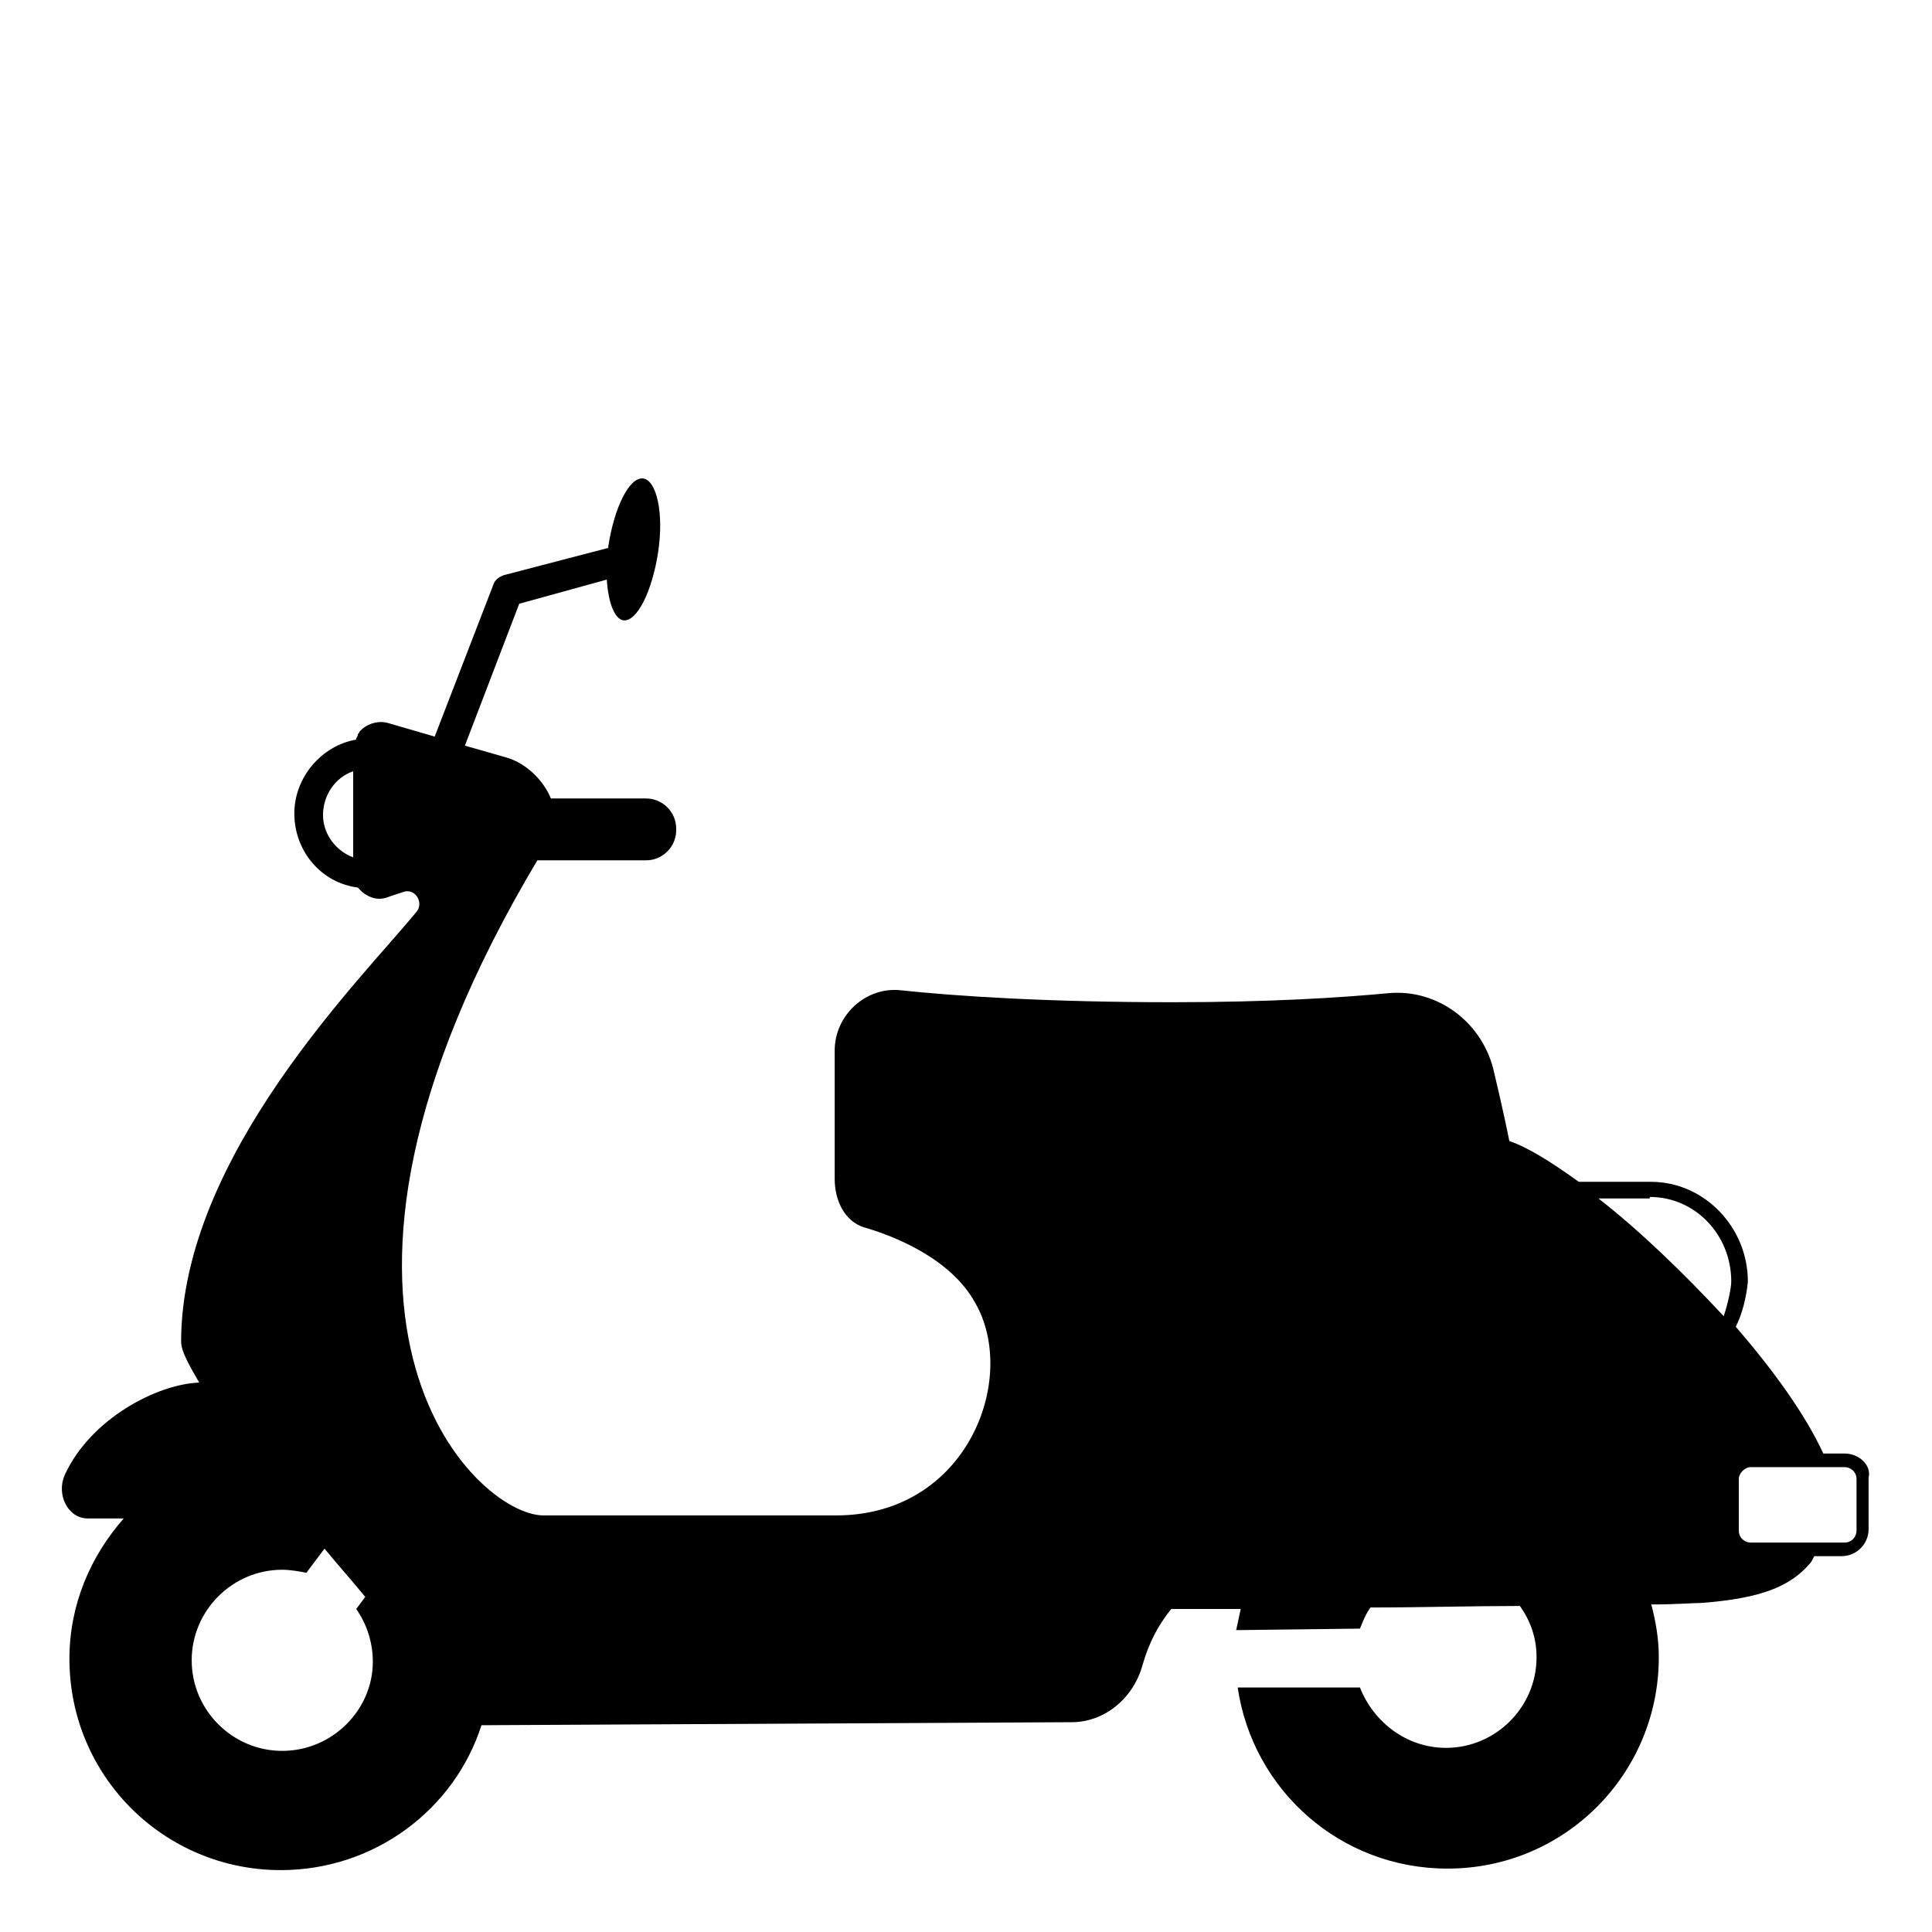
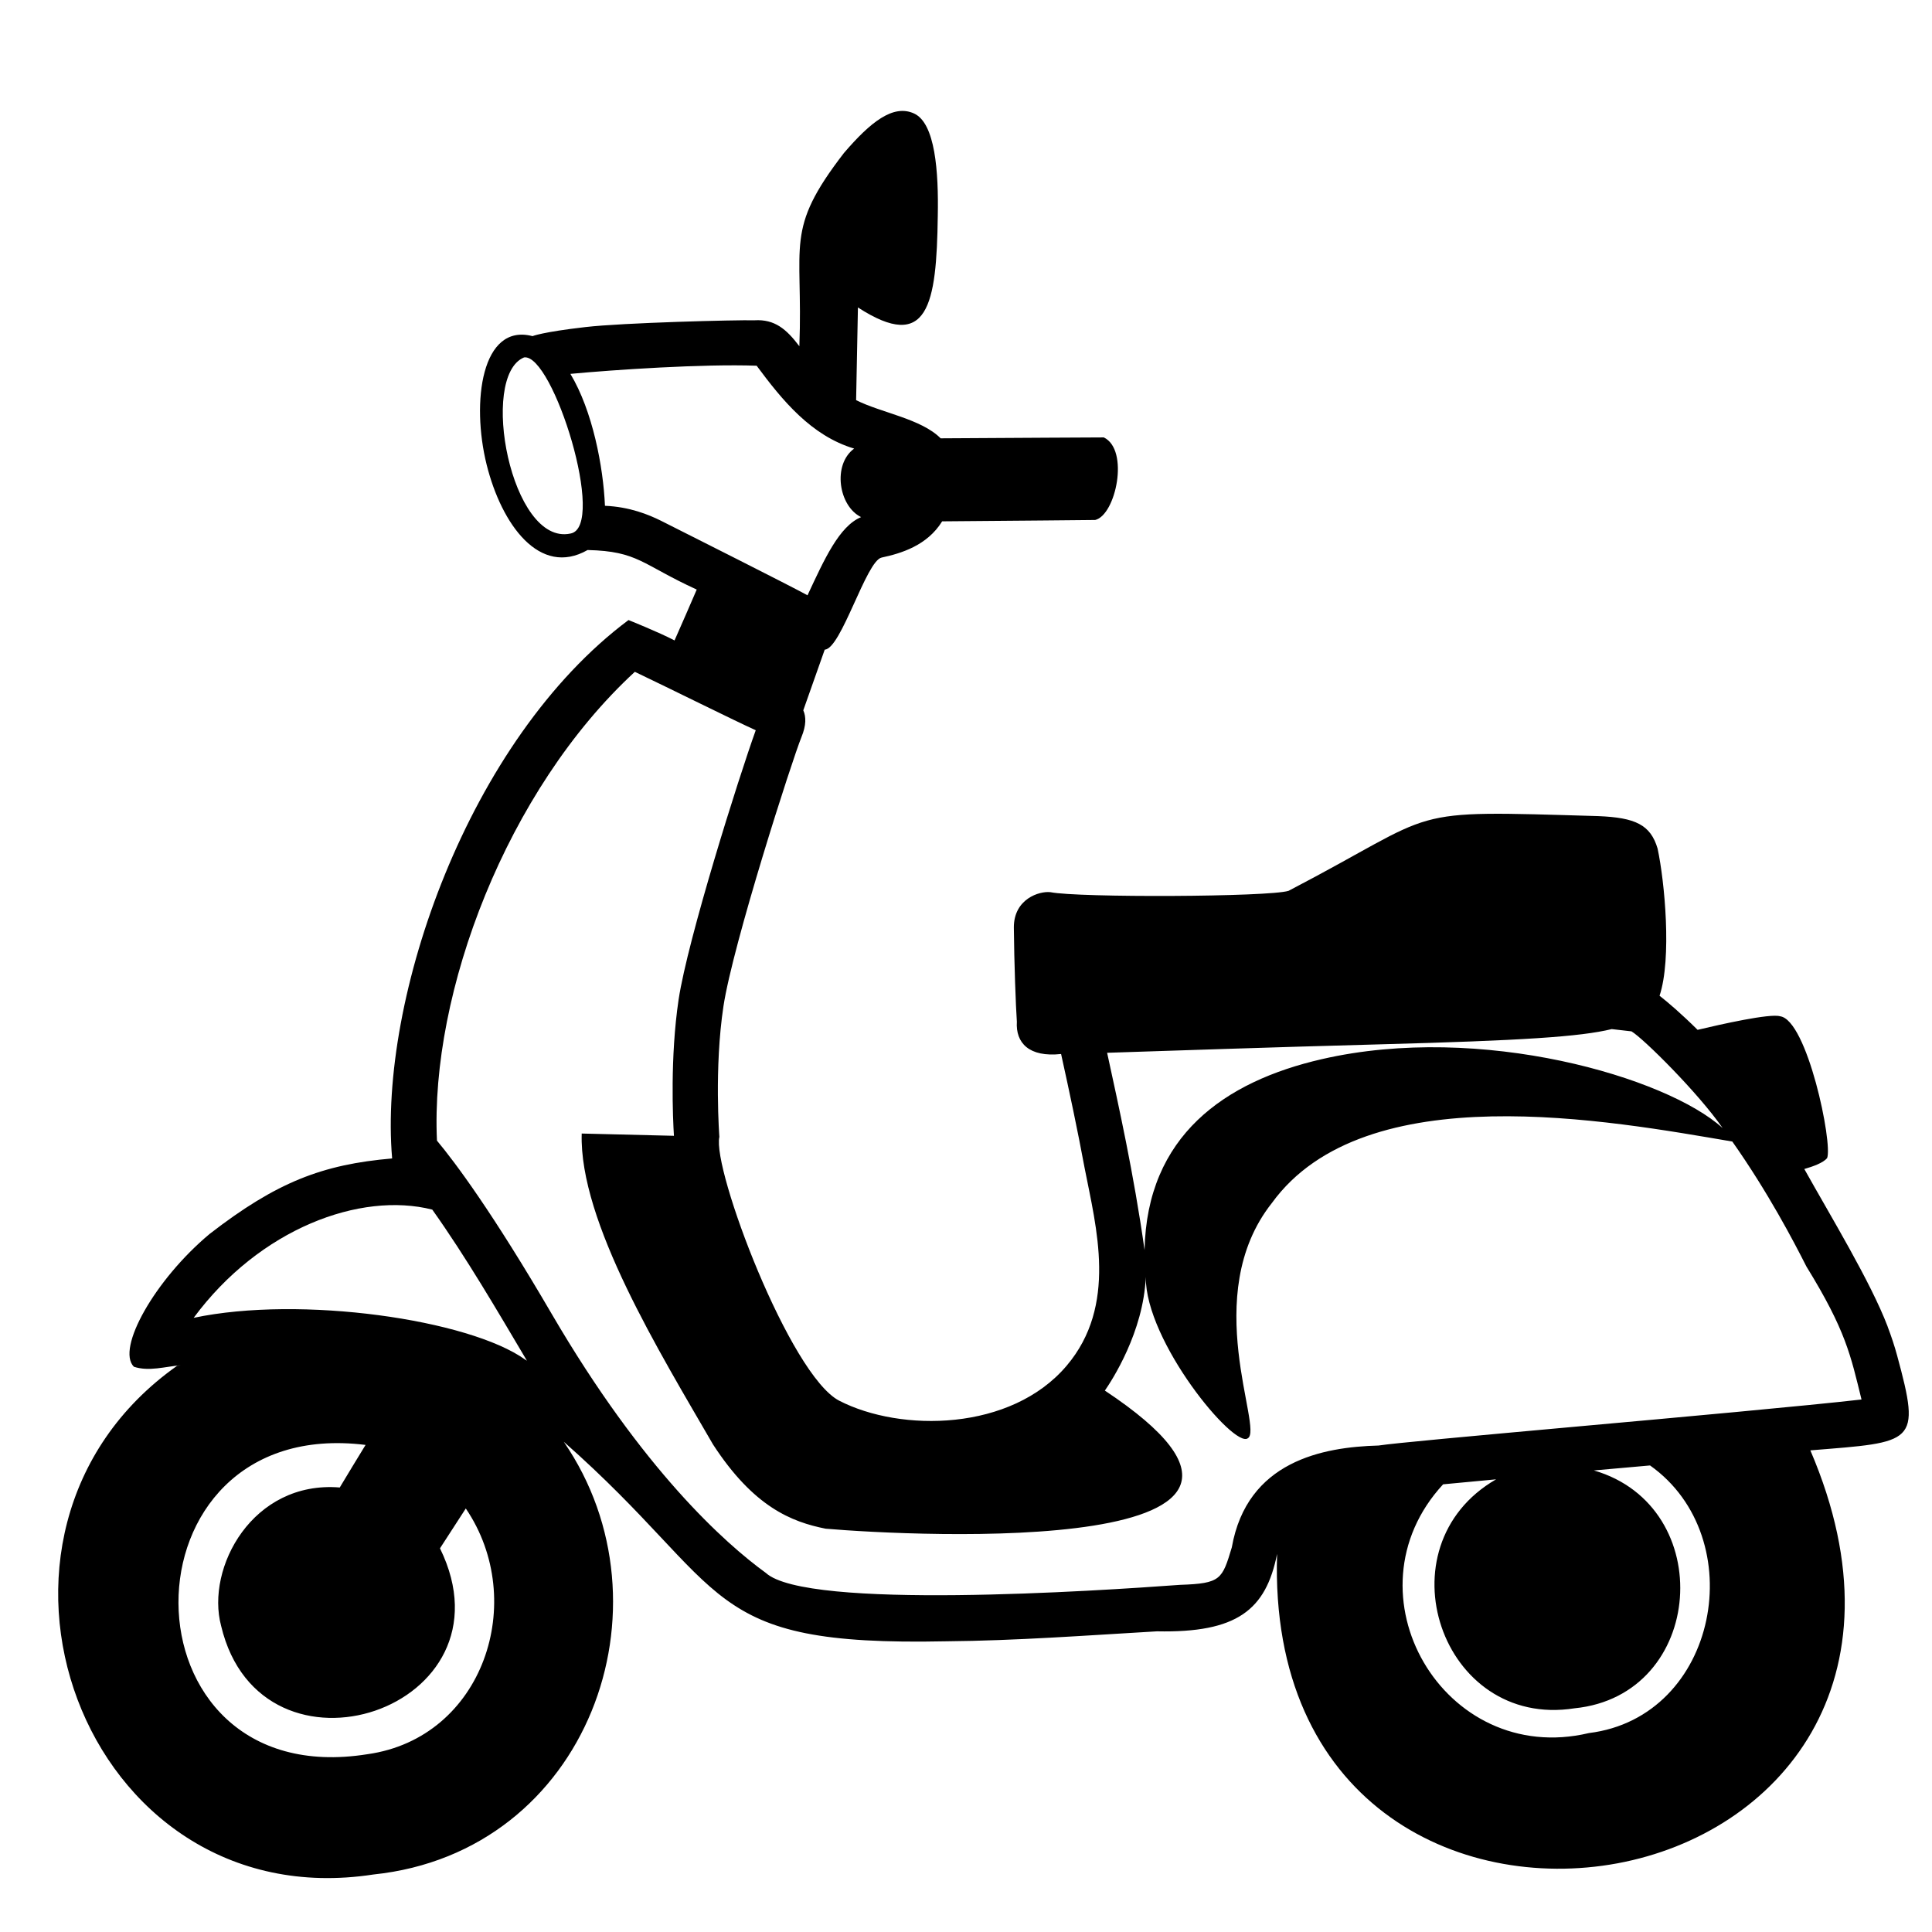
<svg xmlns="http://www.w3.org/2000/svg" viewBox="0 0 128 128">
-   <path d="M122.2,96.3h-1.4c-1.2-2.6-3.3-5.5-5.8-8.4c0.7-1.4,0.8-3,0.8-3c0-3.6-2.9-6.6-6.4-6.6h-4.8 c-1.8-1.3-3.4-2.3-4.6-2.7c-0.4-2-1-4.5-1-4.5c-0.7-3.3-3.7-5.6-7-5.3c-3.2,0.3-7.9,0.6-14.3,0.6c-8.2,0-14.4-0.4-18.1-0.8 c-2.3-0.2-4.3,1.7-4.3,4v5.6c0,0,0,2.8,0,2.9c0,1.5,0.7,2.8,1.9,3.2c2.1,0.6,5.8,2.1,7.4,5c2.9,5-0.5,14.1-9.2,14.1 c-1.5,0-14.8,0-19.4,0c-4.5,0-18.4-13.2-0.4-43.4h7.2c1.1,0,2-0.9,2-2v-0.1c0-1.1-0.9-2-2-2h-6.3c-0.5-1.2-1.6-2.3-2.9-2.7l-2.8-0.8 l3.6-9.4l5.8-1.6c0.1,1.5,0.5,2.6,1.1,2.7c0.9,0.1,1.9-1.9,2.3-4.5c0.4-2.6-0.1-4.8-1-4.9c-0.9-0.1-1.9,1.9-2.3,4.5v0.1l-6.9,1.8 c-0.3,0.1-0.6,0.3-0.7,0.6l-3.9,10.1l-3.1-0.9c-0.7-0.2-1.5,0.1-1.9,0.6c0,0.1-0.1,0.1-0.1,0.2c0,0,0,0.1-0.1,0.2V49 c-2.3,0.4-4.1,2.5-4.1,4.9c0,2.5,1.8,4.6,4.2,4.9c0.1,0.1,0.2,0.2,0.3,0.3c0.5,0.4,1.1,0.6,1.8,0.3l0.9-0.3c0.8-0.3,1.4,0.7,0.9,1.3 C24.1,64.7,12,76.6,12,88.9c0,0.6,0.5,1.5,1.2,2.7C10.4,91.7,6,94,4.3,97.7c-0.6,1.3,0.2,2.9,1.5,2.9h2.4c-2.2,2.5-3.6,5.7-3.6,9.3 c0,7.8,6.3,14,14,14c6.2,0,11.5-4,13.3-9.6l39.1-0.2c2.2,0,4.1-1.6,4.7-3.8c0.4-1.4,1-2.6,1.9-3.7c1.1,0,2.7,0,4.6,0 c-0.1,0.5-0.2,0.9-0.3,1.4l8.2-0.1c0.2-0.5,0.4-1,0.7-1.4c3.3,0,6.8-0.1,9.9-0.1c0.7,1,1.1,2.1,1.1,3.4c0,3.3-2.7,6-6,6 c-2.6,0-4.8-1.7-5.7-4H82c1,6.8,6.8,12,13.9,12c7.8,0,14-6.3,14-14c0-1.2-0.2-2.4-0.5-3.5c1.6,0,2.8-0.1,3.3-0.1 c4-0.3,5.9-1.1,7.2-2.6c0.1-0.1,0.2-0.3,0.3-0.5h1.8c1,0,1.8-0.8,1.8-1.8v-3.4C124,97.1,123.2,96.3,122.2,96.3z M23.4,56.8 c-1.1-0.4-2-1.5-2-2.8s0.8-2.5,2-2.9V56.8z M18.7,116c-3.3,0-6-2.7-6-6s2.7-6,6-6c0.5,0,1.1,0.1,1.6,0.2l1.2-1.6 c0.9,1.1,1.8,2.1,2.7,3.2l-0.6,0.8c0.7,1,1.1,2.2,1.1,3.5C24.7,113.3,22,116,18.7,116z M114.2,87.2c-2.7-2.9-5.6-5.7-8.3-7.8h3.4 v-0.1c3,0,5.4,2.5,5.4,5.6C114.7,85.3,114.5,86.3,114.2,87.2z M123,101.4c0,0.4-0.3,0.8-0.8,0.8H116c-0.4,0-0.8-0.3-0.8-0.8V98 c0-0.4,0.4-0.8,0.8-0.8h6.2c0.4,0,0.8,0.3,0.8,0.8V101.4z" />
+   <path d="M125.69,89.81c-0.17-0.63-0.38-1.26-0.63-1.92v-0.01c-1.14-2.98-3.75-7.26-5.52-10.43c0.59-0.17,1.25-0.41,1.51-0.72 c0.39-0.95-1.32-9.18-3.12-9.4c-0.67-0.2-3.95,0.54-5.46,0.9c-1.09-1.08-1.96-1.82-2.52-2.26c0.82-2.47,0.34-7.56-0.13-9.75 c-0.47-1.59-1.49-2.05-3.92-2.15c-13.27-0.39-10.14-0.46-20.53,4.95c-1.3,0.41-13.93,0.46-15.77,0.09 c-0.75-0.09-2.43,0.45-2.43,2.33c0.02,2.33,0.13,5.27,0.2,6.25c-0.09,1.41,0.81,2.37,2.93,2.14c0.56,2.54,1.09,5.03,1.56,7.56 c0.77,3.95,2.19,9.1-1.19,13.09c-3.68,4.35-10.99,4.42-15.07,2.32c-3.27-1.69-8.43-15.36-7.94-17.48c0,0-0.35-4.55,0.27-8.65 c0.62-4.1,4.55-16.32,5.17-17.84c0.32-0.78,0.31-1.34,0.12-1.77l1.42-4.02c1.09-0.04,2.75-5.89,3.77-6.1 c1.27-0.27,3.02-0.79,4.01-2.4c4.24-0.03,10.14-0.09,10.14-0.09c1.37-0.33,2.28-4.65,0.57-5.47c0,0-6.33,0.03-10.81,0.06 c-1.29-1.3-3.94-1.69-5.6-2.53l0.12-6.14c4.65,3.01,5.21-0.18,5.29-6.05c0.06-2.96-0.17-6.16-1.57-6.8 c-1.39-0.64-2.9,0.58-4.65,2.62c-3.97,5.15-2.69,5.94-2.95,12.8c-0.86-1.14-1.64-1.8-2.97-1.72c-1.22-0.03-8.72,0.16-11.21,0.45 c-2.87,0.33-3.5,0.6-3.5,0.6c-3.37-0.88-4.07,4.36-3.04,8.51c0.99,3.98,3.52,7.47,6.69,5.66c3.36,0.08,3.58,0.95,7.23,2.62 c-0.4,0.93-0.97,2.24-1.47,3.37c-1.05-0.55-3.05-1.35-3.05-1.35c-10.63,7.94-16.57,25.09-15.66,35.67c-4.63,0.4-7.66,1.57-12.09,5 c-3.62,3.02-6.21,7.61-5.02,8.8c0.99,0.33,2.07-0.01,3.11-0.1c-0.08,0.01-0.17,0.03-0.25,0.04c-15.62,11.05-6.3,36.67,13.01,33.7 c14.24-1.48,20.09-17.79,12.61-28.67c11.22,9.89,8.97,13.56,25.32,13.22c4.67-0.04,9.33-0.39,13.98-0.66 c5.3,0.11,7.22-1.41,7.96-5.13c-0.52,16.47,11.97,22.46,22.55,20.5c10.65-1.98,19.36-12.02,12.78-27.36 C126.86,95.53,127.29,95.7,125.69,89.81z M91.44,69.19c9.36-0.25,13.27-0.5,15.34-1.01l1.31,0.15c0.79,0.47,4.42,4.07,6.04,6.41 c-3.7-3.37-16.02-6.99-26.55-4.57c-6.46,1.48-11.6,5.09-11.75,12.65c-0.72-5.11-1.72-9.56-2.48-13.07 C77.38,69.62,83.99,69.39,91.44,69.19z M37.79,35.35c-3.93,0.83-6.07-10.43-3.07-11.67C36.63,23.39,40.23,34.92,37.79,35.35z M43.79,34.5c-0.81-0.4-2.06-0.92-3.71-0.99c-0.11-2.58-0.82-6.3-2.29-8.74c2.88-0.27,8.82-0.67,12.34-0.54 c1.69,2.28,3.61,4.64,6.46,5.49c-1.45,1.06-1.03,3.81,0.46,4.54c-1.45,0.6-2.43,2.78-3.55,5.18C52.3,38.78,45.73,35.48,43.79,34.5z M24.35,116.22C7.7,118.89,7.64,93.67,24.22,95.73c-0.58,0.95-1.16,1.9-1.71,2.82c-5.77-0.47-8.89,5.32-7.86,9.17 c2.66,11.17,19.72,5.52,14.5-5.14c0.54-0.83,1.12-1.72,1.71-2.64C35.02,106.07,32.03,115.14,24.35,116.22z M34.8,90.08 c-3.71-2.66-14.88-4.27-21.97-2.77c4.37-5.91,11.04-8.38,15.81-7.17c2.27,3.2,4.26,6.62,6.27,10.01 C34.88,90.13,34.83,90.1,34.8,90.08z M105.27,114.82c-9.62,2.28-16.33-9.26-9.66-16.48c1.03-0.1,2.22-0.21,3.51-0.33 c-7.72,4.45-3.65,16.56,5.19,15.17c8.68-0.86,9.52-13.37,1.29-15.76c1.23-0.11,2.48-0.22,3.72-0.33 C116.07,101.88,113.85,113.76,105.27,114.82z M104.72,94.49c-7.61,0.69-12.33,1.12-13.39,1.28c-3.69,0.1-8.71,1.03-9.72,6.75 c-0.64,2.12-0.72,2.39-3.42,2.48c-5.49,0.4-24.75,1.68-27.45-0.79c-2.7-1.96-8.14-6.81-14.17-17.13 c-3.93-6.74-6.41-10.06-7.62-11.51c-0.46-9.8,4.62-23.24,13.11-31.06c2.31,1.1,6.65,3.26,8.01,3.87c-1.14,3.17-4.5,13.82-5.11,17.84 c-0.57,3.83-0.38,7.92-0.31,9.03l-6.11-0.15c-0.18,5.83,5.19,14.53,8.7,20.6c2.7,4.15,5.21,5.13,7.46,5.58 c5.82,0.5,35.32,2.01,18.5-9.15c0.45-0.65,2.56-3.87,2.71-7.53c-0.03,4.28,5.85,11.38,6.76,10.69c1.06-0.6-3.24-9.47,1.59-15.58 c6.17-8.52,22.48-5.44,30.51-4.08c2.36,3.35,4.06,6.6,4.91,8.28c2.62,4.25,2.93,5.89,3.65,8.81 C119.85,93.12,110.95,93.93,104.72,94.49z" />
</svg>
